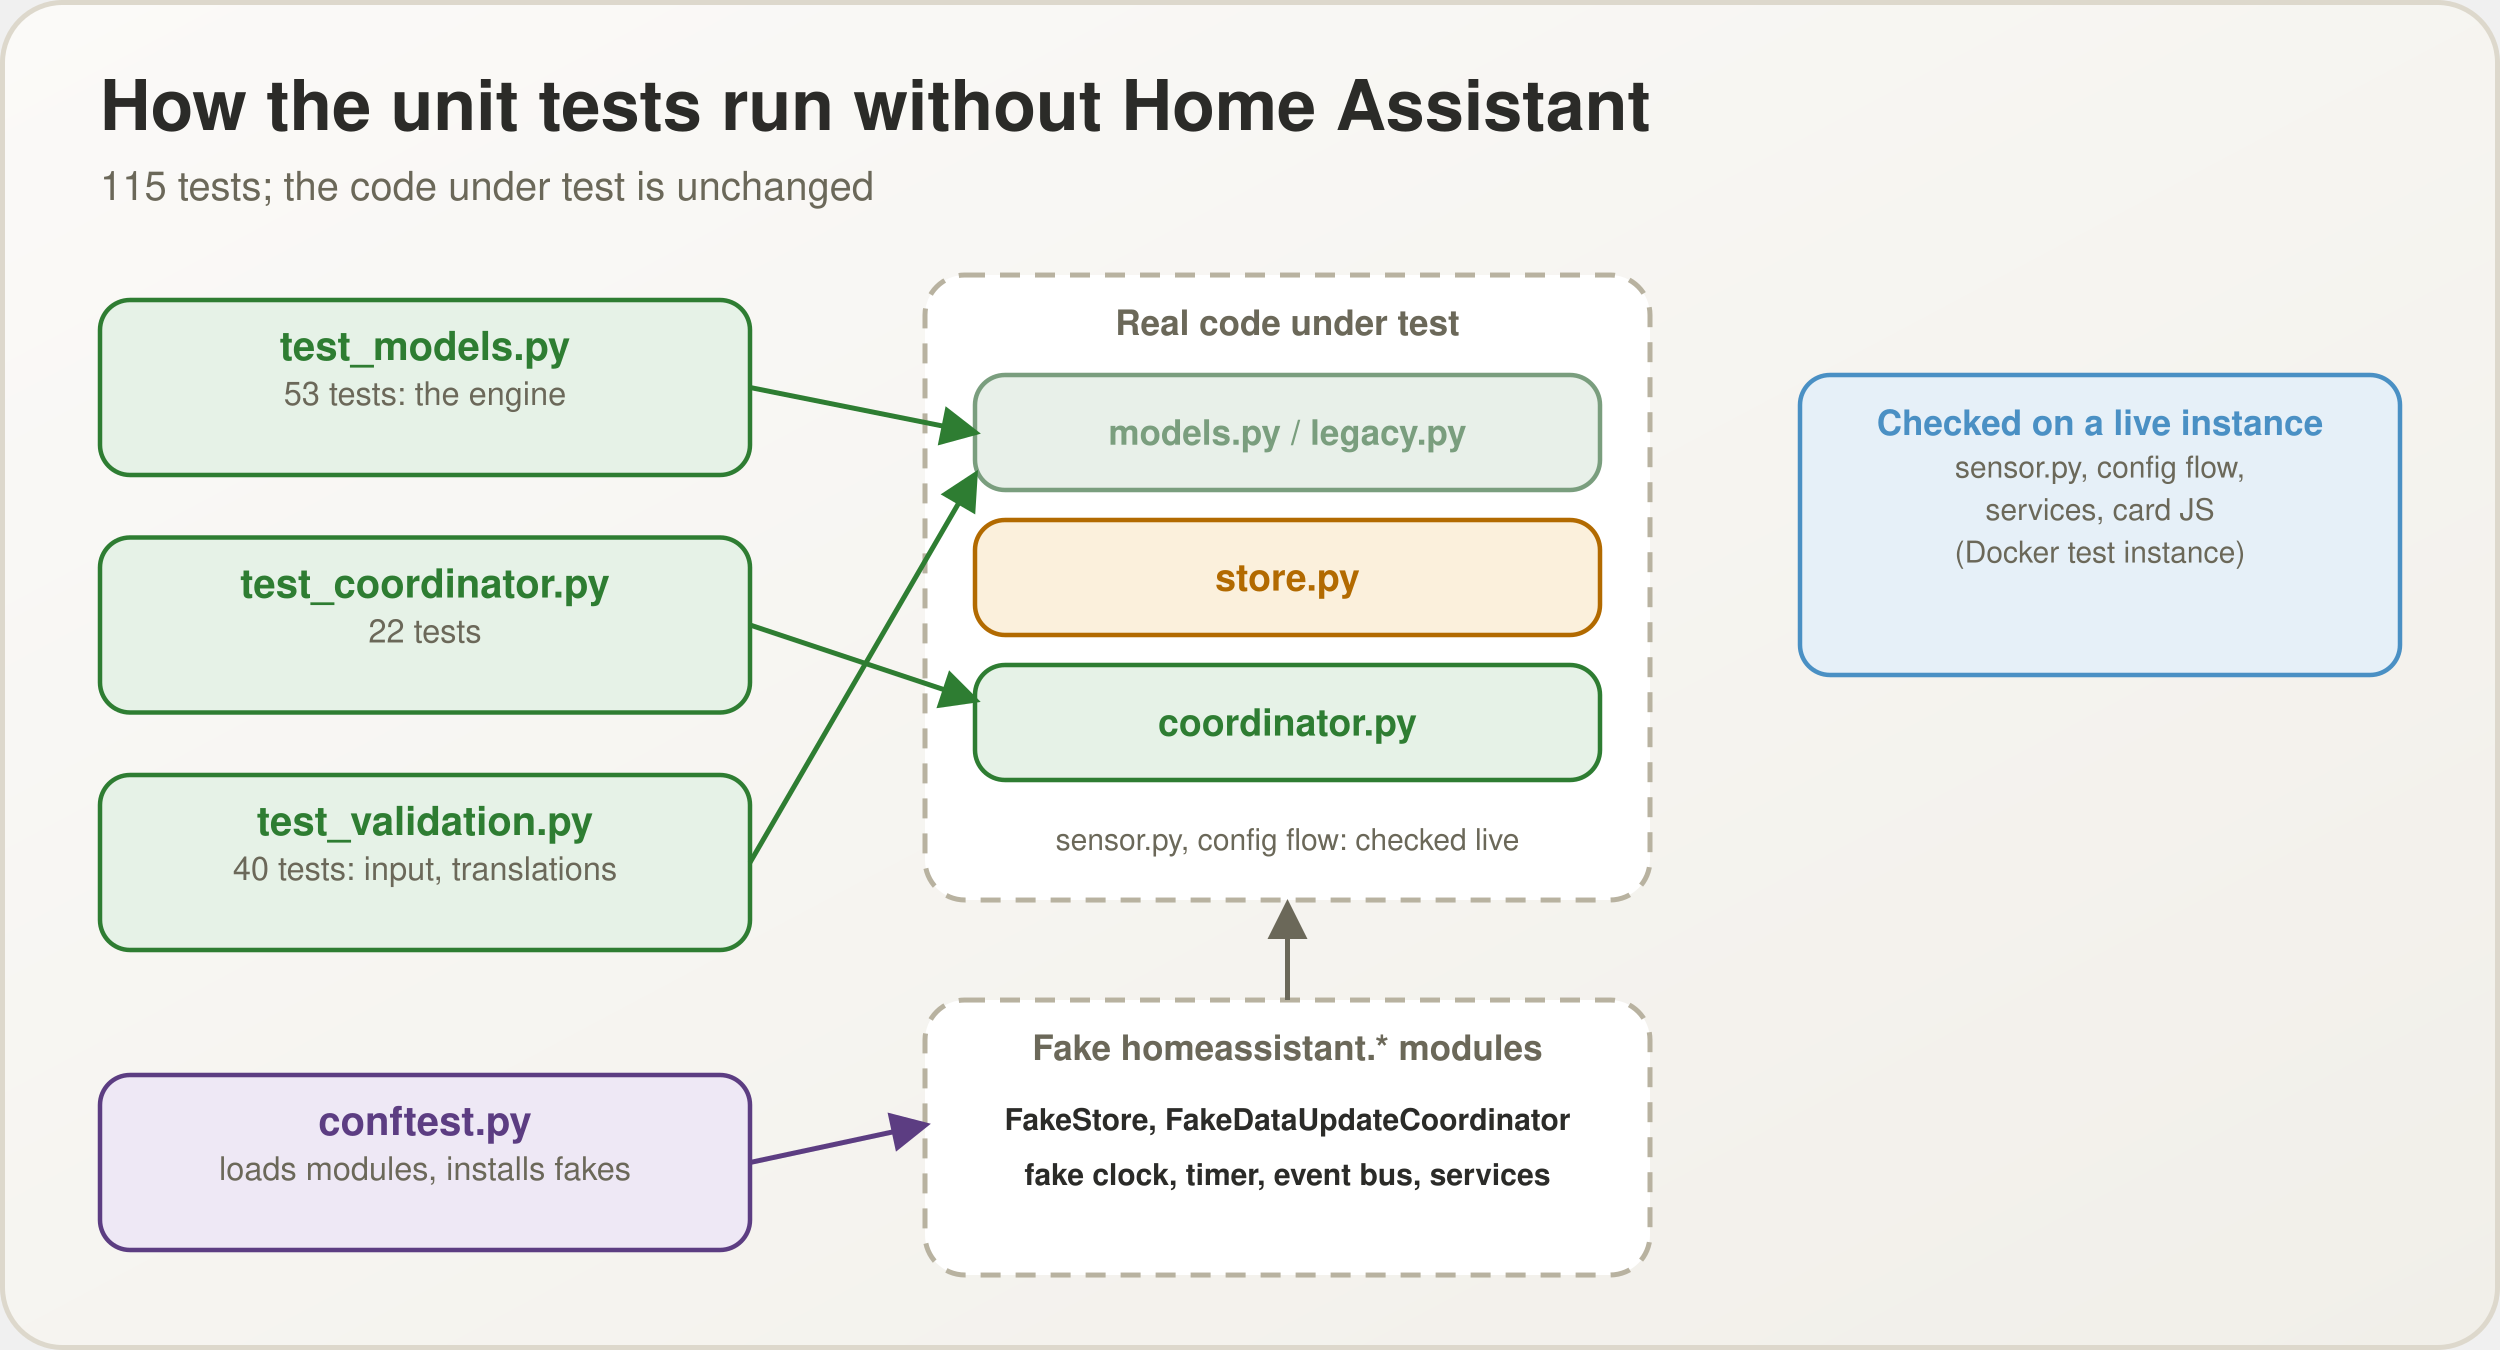
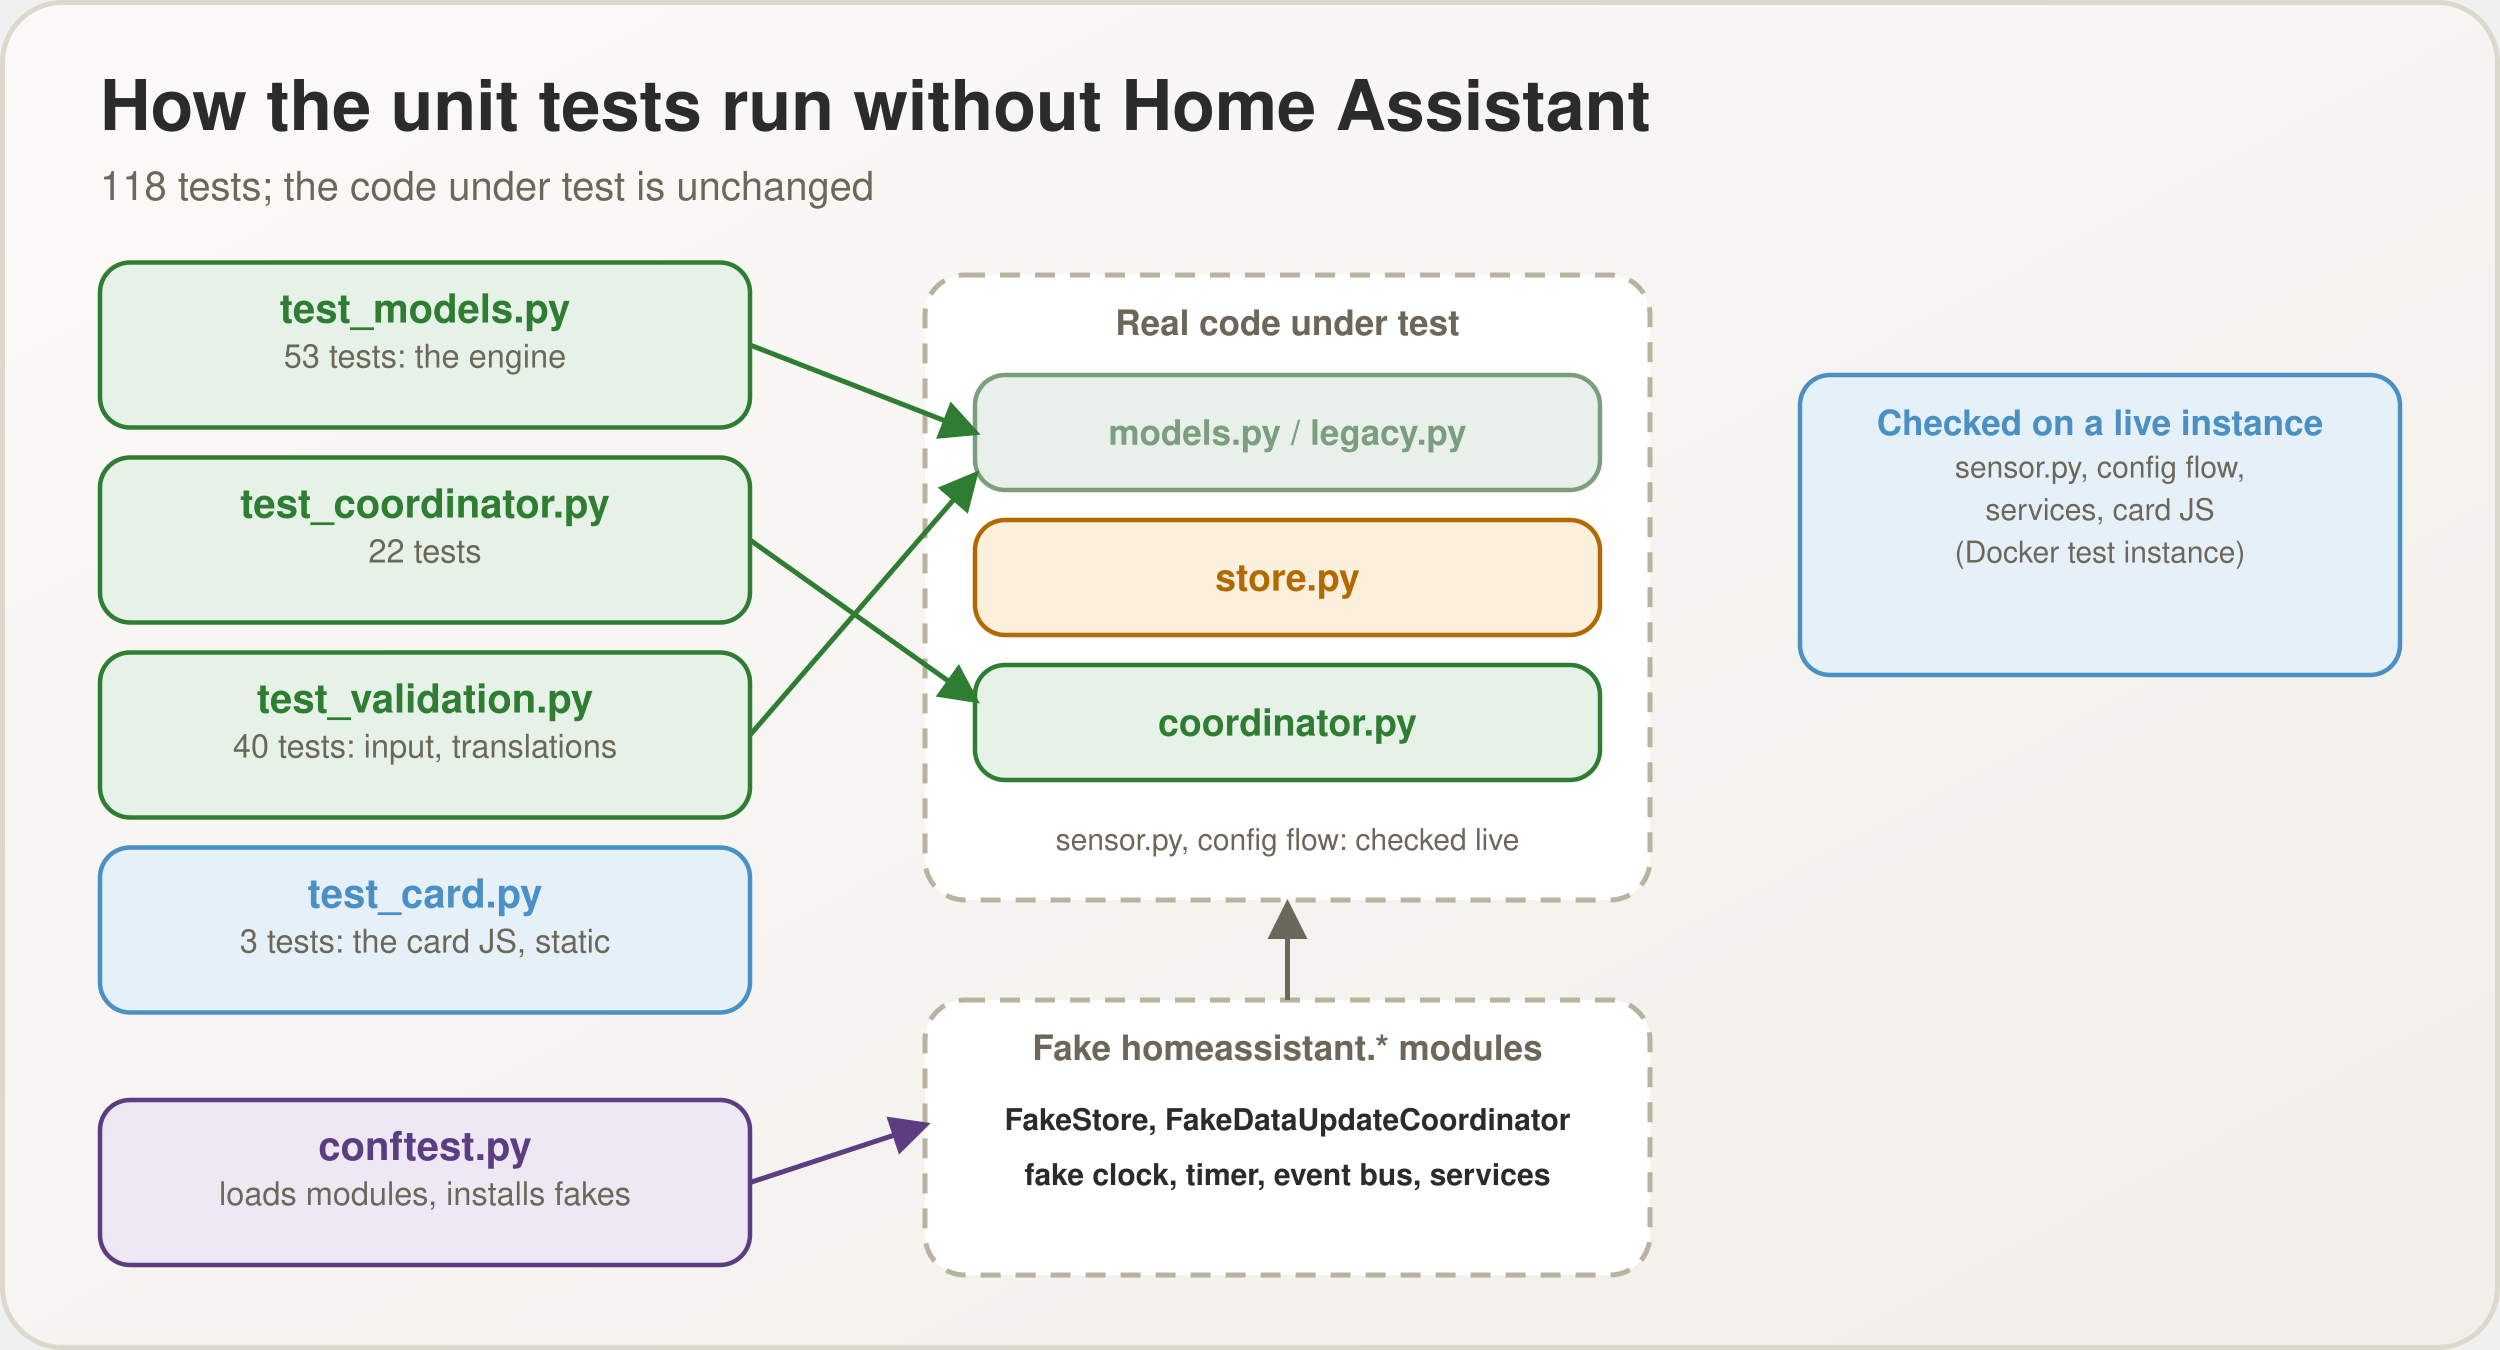
<svg xmlns="http://www.w3.org/2000/svg" viewBox="0 0 1000 540" width="1000" height="540">
  <defs>
    <linearGradient id="bg" x1="0" y1="0" x2="1" y2="1">
      <stop offset="0" stop-color="#fbfaf8" />
      <stop offset="1" stop-color="#f1efe9" />
    </linearGradient>
    <marker id="m2e7d32" viewBox="0 0 10 10" refX="8.5" refY="5" markerWidth="8" markerHeight="8" orient="auto-start-reverse">
      <path d="M0,0 L10,5 L0,10 z" fill="#2e7d32" />
    </marker>
    <marker id="m5c3d82" viewBox="0 0 10 10" refX="8.5" refY="5" markerWidth="8" markerHeight="8" orient="auto-start-reverse">
      <path d="M0,0 L10,5 L0,10 z" fill="#5c3d82" />
    </marker>
    <marker id="m6b6859" viewBox="0 0 10 10" refX="8.5" refY="5" markerWidth="8" markerHeight="8" orient="auto-start-reverse">
      <path d="M0,0 L10,5 L0,10 z" fill="#6b6859" />
    </marker>
  </defs>
  <rect x="1" y="1" width="998" height="538" rx="24" fill="url(#bg)" stroke="#ddd8cc" stroke-width="2" />
  <text x="40" y="52" font-family="Segoe UI, Helvetica, Arial, sans-serif" font-size="28" font-weight="700" fill="#2b2b28" text-anchor="start">How the unit tests run without Home Assistant</text>
-   <text x="40" y="80" font-family="Segoe UI, Helvetica, Arial, sans-serif" font-size="16" font-weight="400" fill="#6b6859" text-anchor="start">115 tests; the code under test is unchanged</text>
-   <rect x="40" y="120" width="260" height="70" rx="12" fill="#e6f2e7" stroke="#2e7d32" stroke-width="1.8" />
-   <text x="170.0" y="144" font-family="Segoe UI, Helvetica, Arial, sans-serif" font-size="16" font-weight="700" fill="#2e7d32" text-anchor="middle">test_models.py</text>
-   <text x="170.0" y="162" font-family="Segoe UI, Helvetica, Arial, sans-serif" font-size="13" font-weight="400" fill="#6b6859" text-anchor="middle">53 tests: the engine</text>
-   <rect x="40" y="215" width="260" height="70" rx="12" fill="#e6f2e7" stroke="#2e7d32" stroke-width="1.8" />
-   <text x="170.0" y="239" font-family="Segoe UI, Helvetica, Arial, sans-serif" font-size="16" font-weight="700" fill="#2e7d32" text-anchor="middle">test_coordinator.py</text>
-   <text x="170.0" y="257" font-family="Segoe UI, Helvetica, Arial, sans-serif" font-size="13" font-weight="400" fill="#6b6859" text-anchor="middle">22 tests</text>
-   <rect x="40" y="310" width="260" height="70" rx="12" fill="#e6f2e7" stroke="#2e7d32" stroke-width="1.8" />
-   <text x="170.0" y="334" font-family="Segoe UI, Helvetica, Arial, sans-serif" font-size="16" font-weight="700" fill="#2e7d32" text-anchor="middle">test_validation.py</text>
-   <text x="170.0" y="352" font-family="Segoe UI, Helvetica, Arial, sans-serif" font-size="13" font-weight="400" fill="#6b6859" text-anchor="middle">40 tests: input, translations</text>
-   <rect x="40" y="430" width="260" height="70" rx="12" fill="#eee8f5" stroke="#5c3d82" stroke-width="1.8" />
-   <text x="170.0" y="454" font-family="Segoe UI, Helvetica, Arial, sans-serif" font-size="16" font-weight="700" fill="#5c3d82" text-anchor="middle">conftest.py</text>
-   <text x="170.0" y="472" font-family="Segoe UI, Helvetica, Arial, sans-serif" font-size="13" font-weight="400" fill="#6b6859" text-anchor="middle">loads modules, installs fakes</text>
+   <text x="40" y="80" font-family="Segoe UI, Helvetica, Arial, sans-serif" font-size="16" font-weight="400" fill="#6b6859" text-anchor="start">118 tests; the code under test is unchanged</text>
+   <rect x="40" y="105" width="260" height="66" rx="12" fill="#e6f2e7" stroke="#2e7d32" stroke-width="1.8" />
+   <text x="170.0" y="129" font-family="Segoe UI, Helvetica, Arial, sans-serif" font-size="16" font-weight="700" fill="#2e7d32" text-anchor="middle">test_models.py</text>
+   <text x="170.0" y="147" font-family="Segoe UI, Helvetica, Arial, sans-serif" font-size="13" font-weight="400" fill="#6b6859" text-anchor="middle">53 tests: the engine</text>
+   <rect x="40" y="183" width="260" height="66" rx="12" fill="#e6f2e7" stroke="#2e7d32" stroke-width="1.8" />
+   <text x="170.0" y="207" font-family="Segoe UI, Helvetica, Arial, sans-serif" font-size="16" font-weight="700" fill="#2e7d32" text-anchor="middle">test_coordinator.py</text>
+   <text x="170.0" y="225" font-family="Segoe UI, Helvetica, Arial, sans-serif" font-size="13" font-weight="400" fill="#6b6859" text-anchor="middle">22 tests</text>
+   <rect x="40" y="261" width="260" height="66" rx="12" fill="#e6f2e7" stroke="#2e7d32" stroke-width="1.8" />
+   <text x="170.0" y="285" font-family="Segoe UI, Helvetica, Arial, sans-serif" font-size="16" font-weight="700" fill="#2e7d32" text-anchor="middle">test_validation.py</text>
+   <text x="170.0" y="303" font-family="Segoe UI, Helvetica, Arial, sans-serif" font-size="13" font-weight="400" fill="#6b6859" text-anchor="middle">40 tests: input, translations</text>
+   <rect x="40" y="339" width="260" height="66" rx="12" fill="#e6f0f8" stroke="#4a90c4" stroke-width="1.8" />
+   <text x="170.0" y="363" font-family="Segoe UI, Helvetica, Arial, sans-serif" font-size="16" font-weight="700" fill="#4a90c4" text-anchor="middle">test_card.py</text>
+   <text x="170.0" y="381" font-family="Segoe UI, Helvetica, Arial, sans-serif" font-size="13" font-weight="400" fill="#6b6859" text-anchor="middle">3 tests: the card JS, static</text>
+   <rect x="40" y="440" width="260" height="66" rx="12" fill="#eee8f5" stroke="#5c3d82" stroke-width="1.8" />
+   <text x="170.0" y="464" font-family="Segoe UI, Helvetica, Arial, sans-serif" font-size="16" font-weight="700" fill="#5c3d82" text-anchor="middle">conftest.py</text>
+   <text x="170.0" y="482" font-family="Segoe UI, Helvetica, Arial, sans-serif" font-size="13" font-weight="400" fill="#6b6859" text-anchor="middle">loads modules, installs fakes</text>
  <rect x="370" y="110" width="290" height="250" rx="16" fill="#ffffff" stroke="#b8b2a0" stroke-width="2" stroke-dasharray="8 6" />
  <text x="515" y="134" font-family="Segoe UI, Helvetica, Arial, sans-serif" font-size="14" font-weight="700" fill="#6b6859" text-anchor="middle">Real code under test</text>
  <rect x="390" y="150" width="250" height="46" rx="12" fill="#e8f0e9" stroke="#7a9e7e" stroke-width="1.8" />
  <text x="515.0" y="177.9" font-family="Segoe UI, Helvetica, Arial, sans-serif" font-size="14" font-weight="700" fill="#7a9e7e" text-anchor="middle">models.py / legacy.py</text>
  <rect x="390" y="208" width="250" height="46" rx="12" fill="#fbf0dc" stroke="#b26a00" stroke-width="1.8" />
  <text x="515.0" y="236.25" font-family="Segoe UI, Helvetica, Arial, sans-serif" font-size="15" font-weight="700" fill="#b26a00" text-anchor="middle">store.py</text>
  <rect x="390" y="266" width="250" height="46" rx="12" fill="#e6f2e7" stroke="#2e7d32" stroke-width="1.8" />
  <text x="515.0" y="294.25" font-family="Segoe UI, Helvetica, Arial, sans-serif" font-size="15" font-weight="700" fill="#2e7d32" text-anchor="middle">coordinator.py</text>
  <text x="515" y="340" font-family="Segoe UI, Helvetica, Arial, sans-serif" font-size="12" font-weight="400" fill="#6b6859" text-anchor="middle">sensor.py, config flow: checked live</text>
  <rect x="370" y="400" width="290" height="110" rx="16" fill="#ffffff" stroke="#b8b2a0" stroke-width="2" stroke-dasharray="8 6" />
  <text x="515" y="424" font-family="Segoe UI, Helvetica, Arial, sans-serif" font-size="14" font-weight="700" fill="#6b6859" text-anchor="middle">Fake homeassistant.* modules</text>
  <text x="515" y="452" font-family="Segoe UI, Helvetica, Arial, sans-serif" font-size="12" font-weight="600" fill="#2b2b28" text-anchor="middle">FakeStore, FakeDataUpdateCoordinator</text>
  <text x="515" y="474" font-family="Segoe UI, Helvetica, Arial, sans-serif" font-size="12" font-weight="600" fill="#2b2b28" text-anchor="middle">fake clock, timer, event bus, services</text>
-   <line x1="300" y1="155" x2="390" y2="173" stroke="#2e7d32" stroke-width="2" marker-end="url(#m2e7d32)" />
-   <line x1="300" y1="250" x2="390" y2="280" stroke="#2e7d32" stroke-width="2" marker-end="url(#m2e7d32)" />
-   <line x1="300" y1="345" x2="390" y2="190" stroke="#2e7d32" stroke-width="2" marker-end="url(#m2e7d32)" />
-   <line x1="300" y1="465" x2="370" y2="450" stroke="#5c3d82" stroke-width="2" marker-end="url(#m5c3d82)" />
+   <line x1="300" y1="138" x2="390" y2="173" stroke="#2e7d32" stroke-width="2" marker-end="url(#m2e7d32)" />
+   <line x1="300" y1="216" x2="390" y2="280" stroke="#2e7d32" stroke-width="2" marker-end="url(#m2e7d32)" />
+   <line x1="300" y1="294" x2="390" y2="190" stroke="#2e7d32" stroke-width="2" marker-end="url(#m2e7d32)" />
+   <line x1="300" y1="473" x2="370" y2="450" stroke="#5c3d82" stroke-width="2" marker-end="url(#m5c3d82)" />
  <line x1="515" y1="400" x2="515" y2="362" stroke="#6b6859" stroke-width="2" marker-end="url(#m6b6859)" />
  <rect x="720" y="150" width="240" height="120" rx="12" fill="#e6f0f8" stroke="#4a90c4" stroke-width="1.8" />
  <text x="840.0" y="174" font-family="Segoe UI, Helvetica, Arial, sans-serif" font-size="14" font-weight="700" fill="#4a90c4" text-anchor="middle">Checked on a live instance</text>
  <text x="840.0" y="191" font-family="Segoe UI, Helvetica, Arial, sans-serif" font-size="12" font-weight="400" fill="#6b6859" text-anchor="middle">sensor.py, config flow,</text>
  <text x="840.0" y="208" font-family="Segoe UI, Helvetica, Arial, sans-serif" font-size="12" font-weight="400" fill="#6b6859" text-anchor="middle">services, card JS</text>
  <text x="840.0" y="225" font-family="Segoe UI, Helvetica, Arial, sans-serif" font-size="12" font-weight="400" fill="#6b6859" text-anchor="middle">(Docker test instance)</text>
</svg>
